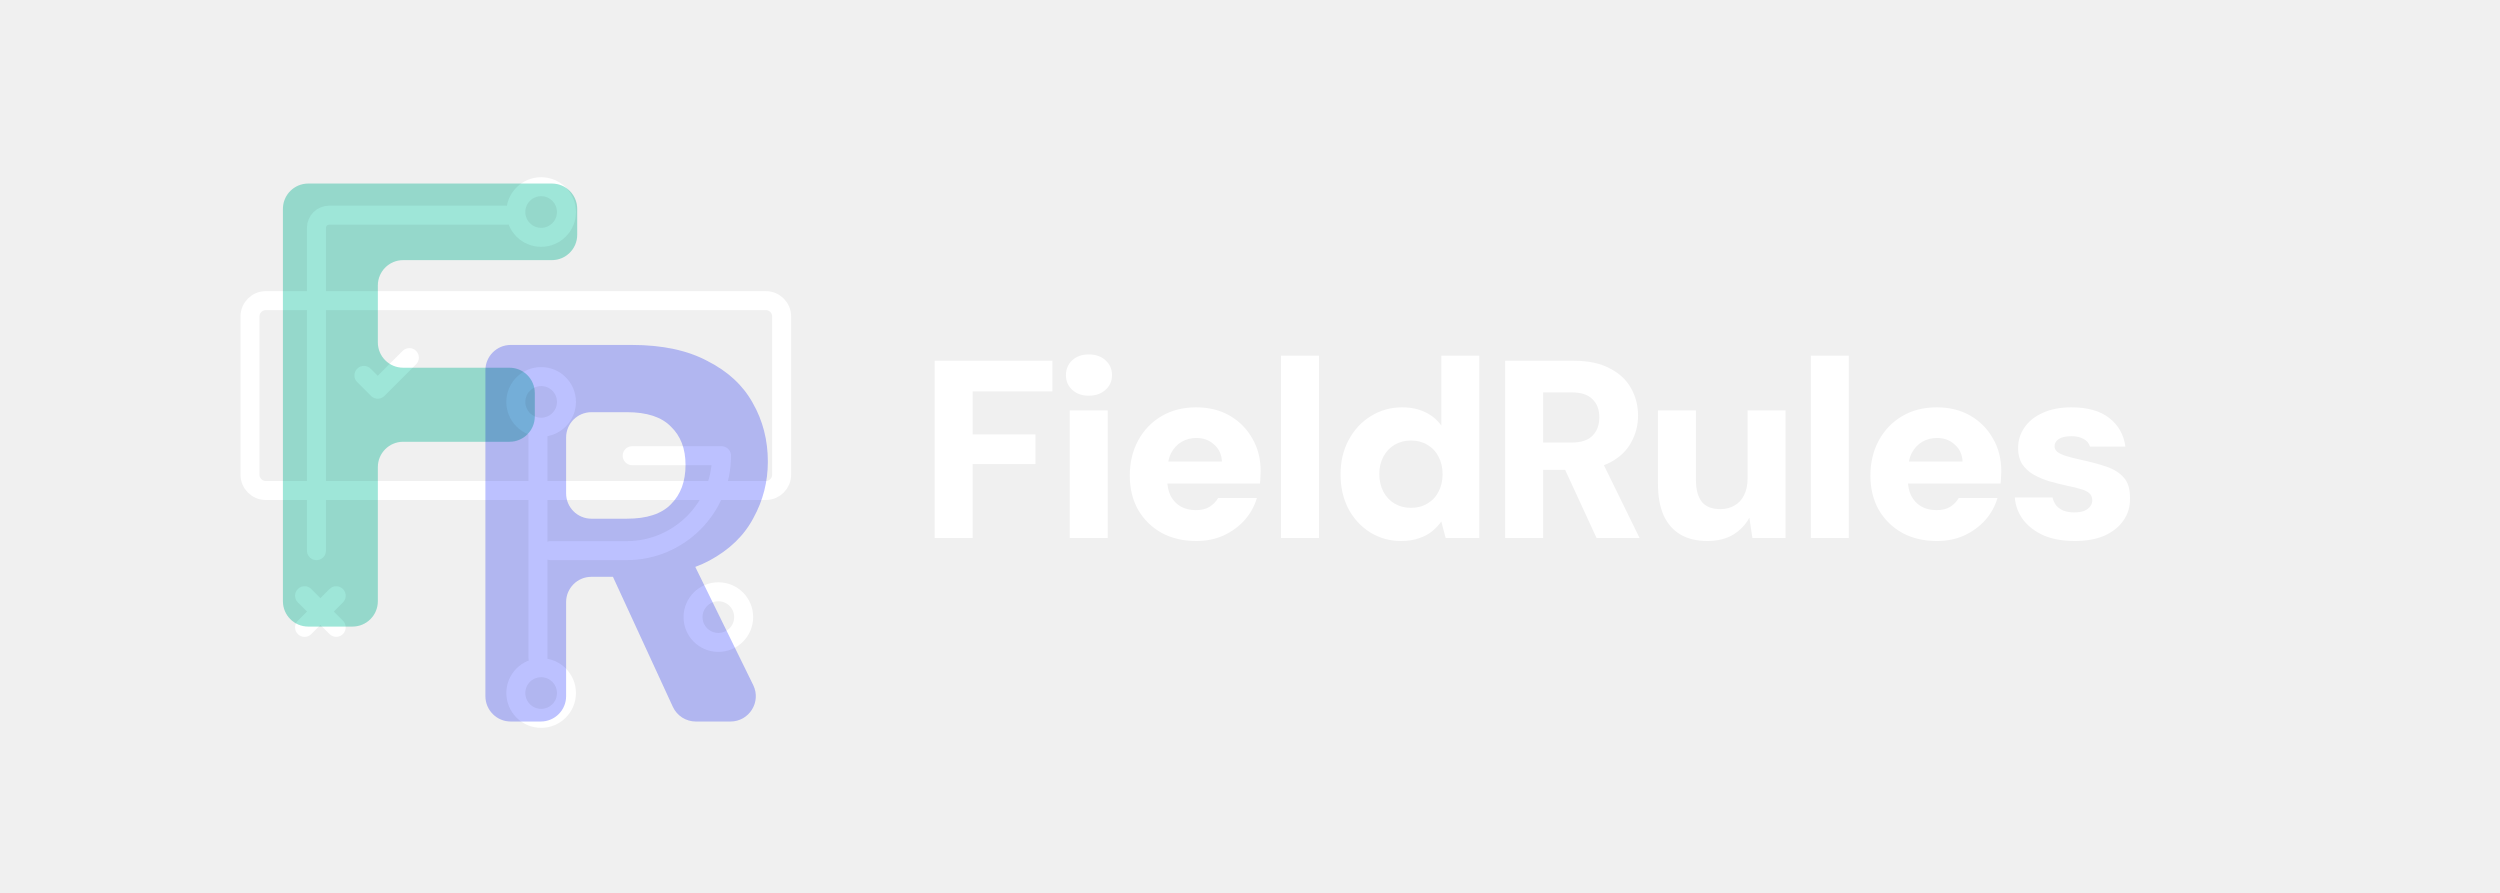
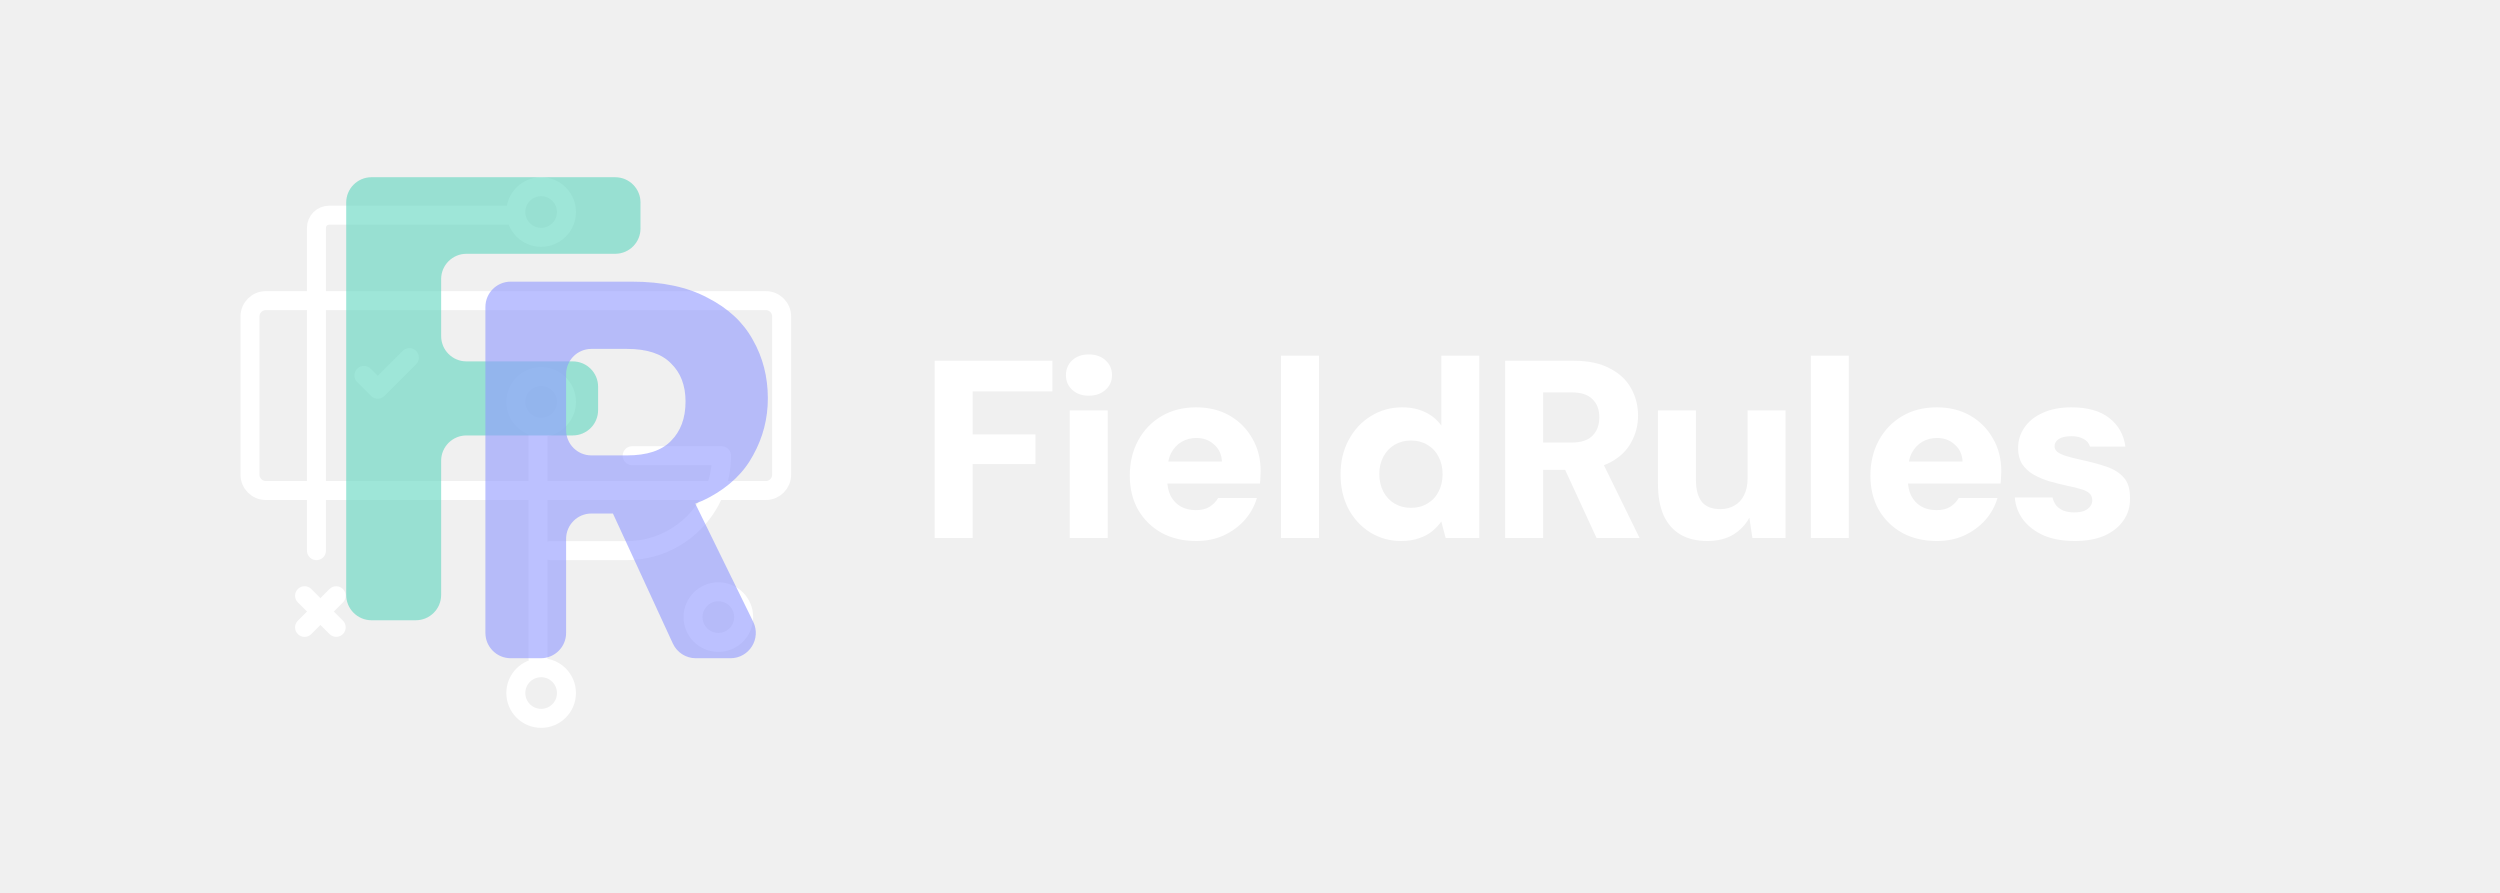
<svg xmlns="http://www.w3.org/2000/svg" width="395" height="141" viewBox="0 0 395 141" fill="none">
  <rect x="39.5" y="47.5" width="84" height="30" rx="2.5" stroke="white" stroke-width="3" stroke-linejoin="round" />
  <path d="M50 87V36C50 34.895 50.895 34 52 34H80" stroke="white" stroke-width="3" stroke-linecap="round" stroke-linejoin="round" />
  <circle cx="85.5" cy="63.5" r="4" stroke="white" stroke-width="3" />
  <path d="M85.5 29.5C87.709 29.5 89.5 31.291 89.5 33.5C89.5 35.709 87.709 37.5 85.5 37.5C83.291 37.5 81.5 35.709 81.5 33.5C81.5 31.291 83.291 29.5 85.5 29.5Z" stroke="white" stroke-width="3" />
  <path d="M85 68L85 104" stroke="white" stroke-width="3" stroke-linecap="round" />
  <circle cx="85.5" cy="109.5" r="4" stroke="white" stroke-width="3" />
  <circle cx="113.5" cy="97.5" r="4" stroke="white" stroke-width="3" />
  <path d="M54.182 98.061C54.768 98.647 54.768 99.596 54.182 100.182C53.596 100.768 52.647 100.768 52.061 100.182L47.061 95.182C46.475 94.596 46.475 93.646 47.061 93.061C47.647 92.475 48.596 92.475 49.182 93.061L54.182 98.061Z" fill="white" />
  <path d="M49.182 100.189C48.596 100.775 47.646 100.775 47.061 100.189C46.475 99.603 46.475 98.654 47.061 98.068L52.061 93.068C52.647 92.482 53.596 92.482 54.182 93.068C54.768 93.653 54.768 94.603 54.182 95.189L49.182 100.189Z" fill="white" />
  <path d="M63.621 55.439C64.207 54.853 65.157 54.853 65.743 55.439C66.328 56.025 66.328 56.975 65.743 57.56L60.742 62.56C60.157 63.146 59.206 63.146 58.62 62.56C58.596 62.536 58.574 62.51 58.552 62.484L56.439 60.371C55.853 59.785 55.853 58.836 56.439 58.25C57.025 57.664 57.974 57.664 58.56 58.25L59.685 59.374L63.621 55.439Z" fill="white" />
  <path d="M99.886 72H114C114 80.284 107.284 87 99 87H87" stroke="white" stroke-width="3" stroke-linecap="round" stroke-linejoin="round" />
+   <path opacity="0.6" d="M58.7 98C56.491 98 54.7 96.209 54.7 94V32C54.7 29.791 56.491 28 58.7 28H97.2C99.409 28 101.2 29.791 101.2 32V36.1C101.2 38.309 99.409 40.1 97.2 40.1H73.7C71.491 40.1 69.7 41.891 69.7 44.1V53.1C69.7 55.309 71.491 57.1 73.7 57.1H90.5C92.709 57.1 94.5 58.891 94.5 61.1V64.8C94.5 67.009 92.709 68.8 90.5 68.8H73.7C71.491 68.8 69.7 70.591 69.7 72.8V94C69.7 96.209 67.909 98 65.7 98H58.7Z" fill="#5ED5BE" />
+   <path opacity="0.6" d="M80.695 104C78.486 104 76.695 102.209 76.695 100V48.5C76.695 46.291 78.486 44.5 80.695 44.5H99.815C104.632 44.5 108.627 45.35 111.8 47.05C115.03 48.693 117.41 50.903 118.94 53.68C120.527 56.457 121.32 59.545 121.32 62.945C121.32 66.118 120.555 69.093 119.025 71.87C117.552 74.647 115.228 76.885 112.055 78.585C108.882 80.285 104.773 81.135 99.73 81.135H93.445C91.236 81.135 89.445 82.926 89.445 85.135V100C89.445 102.209 87.654 104 85.445 104H80.695ZM109.941 104C108.38 104 106.962 103.092 106.308 101.674L95.395 77.99H109.08L119.006 98.239C120.309 100.897 118.374 104 115.415 104H109.941ZM89.445 67.955C89.445 70.164 91.236 71.955 93.445 71.955H99.05C102.223 71.955 104.547 71.19 106.02 69.66C107.55 68.13 108.315 66.062 108.315 63.455C108.315 60.905 107.55 58.893 106.02 57.42C104.547 55.89 102.223 55.125 99.05 55.125H93.445C91.236 55.125 89.445 56.916 89.445 59.125V67.955Z" fill="#8F97FF" />
  <path d="M147.68 85V57H166.28V61.84H153.68V68.64H163.6V73.32H153.68V85H147.68ZM169.019 85V64.84H175.019V85H169.019ZM172.019 62.52C170.952 62.52 170.086 62.213 169.419 61.6C168.752 60.987 168.419 60.213 168.419 59.28C168.419 58.32 168.752 57.533 169.419 56.92C170.086 56.307 170.952 56 172.019 56C173.112 56 173.992 56.307 174.659 56.92C175.352 57.533 175.699 58.32 175.699 59.28C175.699 60.213 175.352 60.987 174.659 61.6C173.992 62.213 173.112 62.52 172.019 62.52ZM189.026 85.48C186.946 85.48 185.12 85.053 183.546 84.2C181.973 83.32 180.733 82.107 179.826 80.56C178.946 78.987 178.506 77.187 178.506 75.16C178.506 73.08 178.946 71.227 179.826 69.6C180.706 67.973 181.933 66.693 183.506 65.76C185.08 64.827 186.906 64.36 188.986 64.36C191.013 64.36 192.786 64.8 194.306 65.68C195.826 66.56 197.013 67.76 197.866 69.28C198.746 70.773 199.186 72.507 199.186 74.48C199.186 74.747 199.173 75.053 199.146 75.4C199.146 75.72 199.12 76.053 199.066 76.4H182.786V72.92H193.066C193.013 71.8 192.6 70.907 191.826 70.24C191.08 69.547 190.146 69.2 189.026 69.2C188.173 69.2 187.4 69.4 186.706 69.8C186.013 70.2 185.453 70.8 185.026 71.6C184.626 72.4 184.426 73.413 184.426 74.64V75.84C184.426 76.773 184.6 77.6 184.946 78.32C185.32 79.04 185.84 79.6 186.506 80C187.2 80.4 188.013 80.6 188.946 80.6C189.826 80.6 190.546 80.427 191.106 80.08C191.693 79.707 192.146 79.24 192.466 78.68H198.586C198.213 79.96 197.573 81.12 196.666 82.16C195.76 83.173 194.653 83.987 193.346 84.6C192.04 85.187 190.6 85.48 189.026 85.48ZM202.398 85V56.2H208.398V85H202.398ZM221.369 85.48C219.583 85.48 217.956 85.027 216.489 84.12C215.049 83.213 213.903 81.973 213.049 80.4C212.223 78.8 211.809 76.987 211.809 74.96C211.809 72.907 212.236 71.093 213.089 69.52C213.943 67.92 215.103 66.667 216.569 65.76C218.063 64.827 219.716 64.36 221.529 64.36C222.916 64.36 224.129 64.613 225.169 65.12C226.209 65.6 227.063 66.307 227.729 67.24V56.2H233.729V85H228.409L227.729 82.4C227.329 82.96 226.836 83.48 226.249 83.96C225.689 84.413 225.009 84.773 224.209 85.04C223.409 85.333 222.463 85.48 221.369 85.48ZM222.929 80.24C223.916 80.24 224.783 80.013 225.529 79.56C226.303 79.107 226.889 78.48 227.289 77.68C227.716 76.88 227.929 75.96 227.929 74.92C227.929 73.88 227.716 72.96 227.289 72.16C226.889 71.36 226.303 70.733 225.529 70.28C224.783 69.827 223.916 69.6 222.929 69.6C221.969 69.6 221.103 69.827 220.329 70.28C219.583 70.733 218.996 71.36 218.569 72.16C218.143 72.96 217.929 73.867 217.929 74.88C217.929 75.92 218.143 76.853 218.569 77.68C218.996 78.48 219.583 79.107 220.329 79.56C221.103 80.013 221.969 80.24 222.929 80.24ZM237.813 85V57H248.693C250.959 57 252.839 57.4 254.333 58.2C255.853 58.973 256.973 60.013 257.693 61.32C258.439 62.627 258.813 64.08 258.813 65.68C258.813 67.173 258.453 68.573 257.733 69.88C257.039 71.187 255.946 72.24 254.453 73.04C252.959 73.84 251.026 74.24 248.653 74.24H243.813V85H237.813ZM252.253 85L246.613 72.76H253.053L259.053 85H252.253ZM243.813 69.92H248.333C249.826 69.92 250.919 69.56 251.613 68.84C252.333 68.12 252.693 67.147 252.693 65.92C252.693 64.72 252.333 63.773 251.613 63.08C250.919 62.36 249.826 62 248.333 62H243.813V69.92ZM269.758 85.48C268.078 85.48 266.651 85.133 265.478 84.44C264.331 83.747 263.451 82.733 262.838 81.4C262.251 80.04 261.958 78.387 261.958 76.44V64.84H267.958V75.84C267.958 77.333 268.264 78.48 268.878 79.28C269.491 80.053 270.478 80.44 271.838 80.44C272.664 80.44 273.398 80.253 274.038 79.88C274.704 79.507 275.211 78.96 275.558 78.24C275.931 77.52 276.118 76.64 276.118 75.6V64.84H282.118V85H276.878L276.398 81.8C275.811 82.893 274.958 83.787 273.838 84.48C272.718 85.147 271.358 85.48 269.758 85.48ZM286.114 85V56.2H292.114V85H286.114ZM306.045 85.48C303.965 85.48 302.138 85.053 300.565 84.2C298.992 83.32 297.752 82.107 296.845 80.56C295.965 78.987 295.525 77.187 295.525 75.16C295.525 73.08 295.965 71.227 296.845 69.6C297.725 67.973 298.952 66.693 300.525 65.76C302.098 64.827 303.925 64.36 306.005 64.36C308.032 64.36 309.805 64.8 311.325 65.68C312.845 66.56 314.032 67.76 314.885 69.28C315.765 70.773 316.205 72.507 316.205 74.48C316.205 74.747 316.192 75.053 316.165 75.4C316.165 75.72 316.138 76.053 316.085 76.4H299.805V72.92H310.085C310.032 71.8 309.618 70.907 308.845 70.24C308.098 69.547 307.165 69.2 306.045 69.2C305.192 69.2 304.418 69.4 303.725 69.8C303.032 70.2 302.472 70.8 302.045 71.6C301.645 72.4 301.445 73.413 301.445 74.64V75.84C301.445 76.773 301.618 77.6 301.965 78.32C302.338 79.04 302.858 79.6 303.525 80C304.218 80.4 305.032 80.6 305.965 80.6C306.845 80.6 307.565 80.427 308.125 80.08C308.712 79.707 309.165 79.24 309.485 78.68H315.605C315.232 79.96 314.592 81.12 313.685 82.16C312.778 83.173 311.672 83.987 310.365 84.6C309.058 85.187 307.618 85.48 306.045 85.48ZM327.817 85.48C325.924 85.48 324.284 85.187 322.897 84.6C321.537 83.987 320.457 83.16 319.657 82.12C318.884 81.08 318.444 79.907 318.337 78.6H324.297C324.404 79.053 324.591 79.467 324.857 79.84C325.151 80.187 325.537 80.467 326.017 80.68C326.524 80.867 327.084 80.96 327.697 80.96C328.364 80.96 328.897 80.88 329.297 80.72C329.724 80.533 330.044 80.293 330.257 80C330.471 79.707 330.577 79.4 330.577 79.08C330.577 78.573 330.417 78.187 330.097 77.92C329.804 77.653 329.364 77.44 328.777 77.28C328.191 77.093 327.484 76.92 326.657 76.76C325.697 76.547 324.737 76.307 323.777 76.04C322.844 75.747 322.004 75.387 321.257 74.96C320.537 74.533 319.951 73.987 319.497 73.32C319.071 72.627 318.857 71.787 318.857 70.8C318.857 69.6 319.191 68.52 319.857 67.56C320.524 66.573 321.484 65.8 322.737 65.24C323.991 64.653 325.511 64.36 327.297 64.36C329.831 64.36 331.817 64.92 333.257 66.04C334.697 67.16 335.551 68.667 335.817 70.56H330.217C330.057 70.027 329.724 69.627 329.217 69.36C328.711 69.067 328.071 68.92 327.297 68.92C326.417 68.92 325.751 69.067 325.297 69.36C324.844 69.653 324.617 70.04 324.617 70.52C324.617 70.84 324.764 71.133 325.057 71.4C325.377 71.64 325.831 71.853 326.417 72.04C327.004 72.227 327.724 72.413 328.577 72.6C330.204 72.947 331.604 73.32 332.777 73.72C333.977 74.12 334.911 74.707 335.577 75.48C336.244 76.227 336.564 77.32 336.537 78.76C336.564 80.067 336.217 81.227 335.497 82.24C334.804 83.253 333.804 84.053 332.497 84.64C331.191 85.2 329.631 85.48 327.817 85.48Z" fill="white" />
-   <g opacity="0.6" style="mix-blend-mode:multiply">
-     <path d="M48.7 99C46.491 99 44.7 97.209 44.7 95V33C44.7 30.791 46.491 29 48.7 29H87.2C89.409 29 91.2 30.791 91.2 33V37.1C91.2 39.309 89.409 41.1 87.2 41.1H63.7C61.491 41.1 59.7 42.891 59.7 45.1V54.1C59.7 56.309 61.491 58.1 63.7 58.1H80.5C82.709 58.1 84.5 59.891 84.5 62.1V65.8C84.5 68.009 82.709 69.8 80.5 69.8H63.7C61.491 69.8 59.7 71.591 59.7 73.8V95C59.7 97.209 57.909 99 55.7 99H48.7Z" fill="#5ED5BE" />
-   </g>
-   <g opacity="0.6" style="mix-blend-mode:multiply">
-     <path d="M99.815 54.5C104.632 54.5 108.627 55.35 111.8 57.05C115.03 58.693 117.41 60.903 118.94 63.68C120.527 66.456 121.32 69.545 121.32 72.945C121.32 76.118 120.555 79.094 119.025 81.87C117.552 84.647 115.228 86.885 112.055 88.585C111.366 88.954 110.631 89.279 109.854 89.568L119.006 108.239C120.309 110.897 118.374 114 115.414 114H109.941C108.38 114 106.962 113.092 106.309 111.674L96.844 91.135H93.445C91.236 91.135 89.445 92.926 89.445 95.135V110C89.445 112.209 87.654 114 85.445 114H80.695C78.486 114 76.695 112.209 76.695 110V58.5C76.695 56.291 78.486 54.5 80.695 54.5H99.815ZM93.445 65.125C91.236 65.125 89.445 66.916 89.445 69.125V77.955C89.445 80.164 91.236 81.955 93.445 81.955H99.05C102.223 81.955 104.546 81.19 106.02 79.66C107.55 78.13 108.315 76.062 108.315 73.455C108.315 70.905 107.55 68.893 106.02 67.42C104.546 65.89 102.223 65.125 99.05 65.125H93.445Z" fill="#8F97FF" />
-   </g>
</svg>
